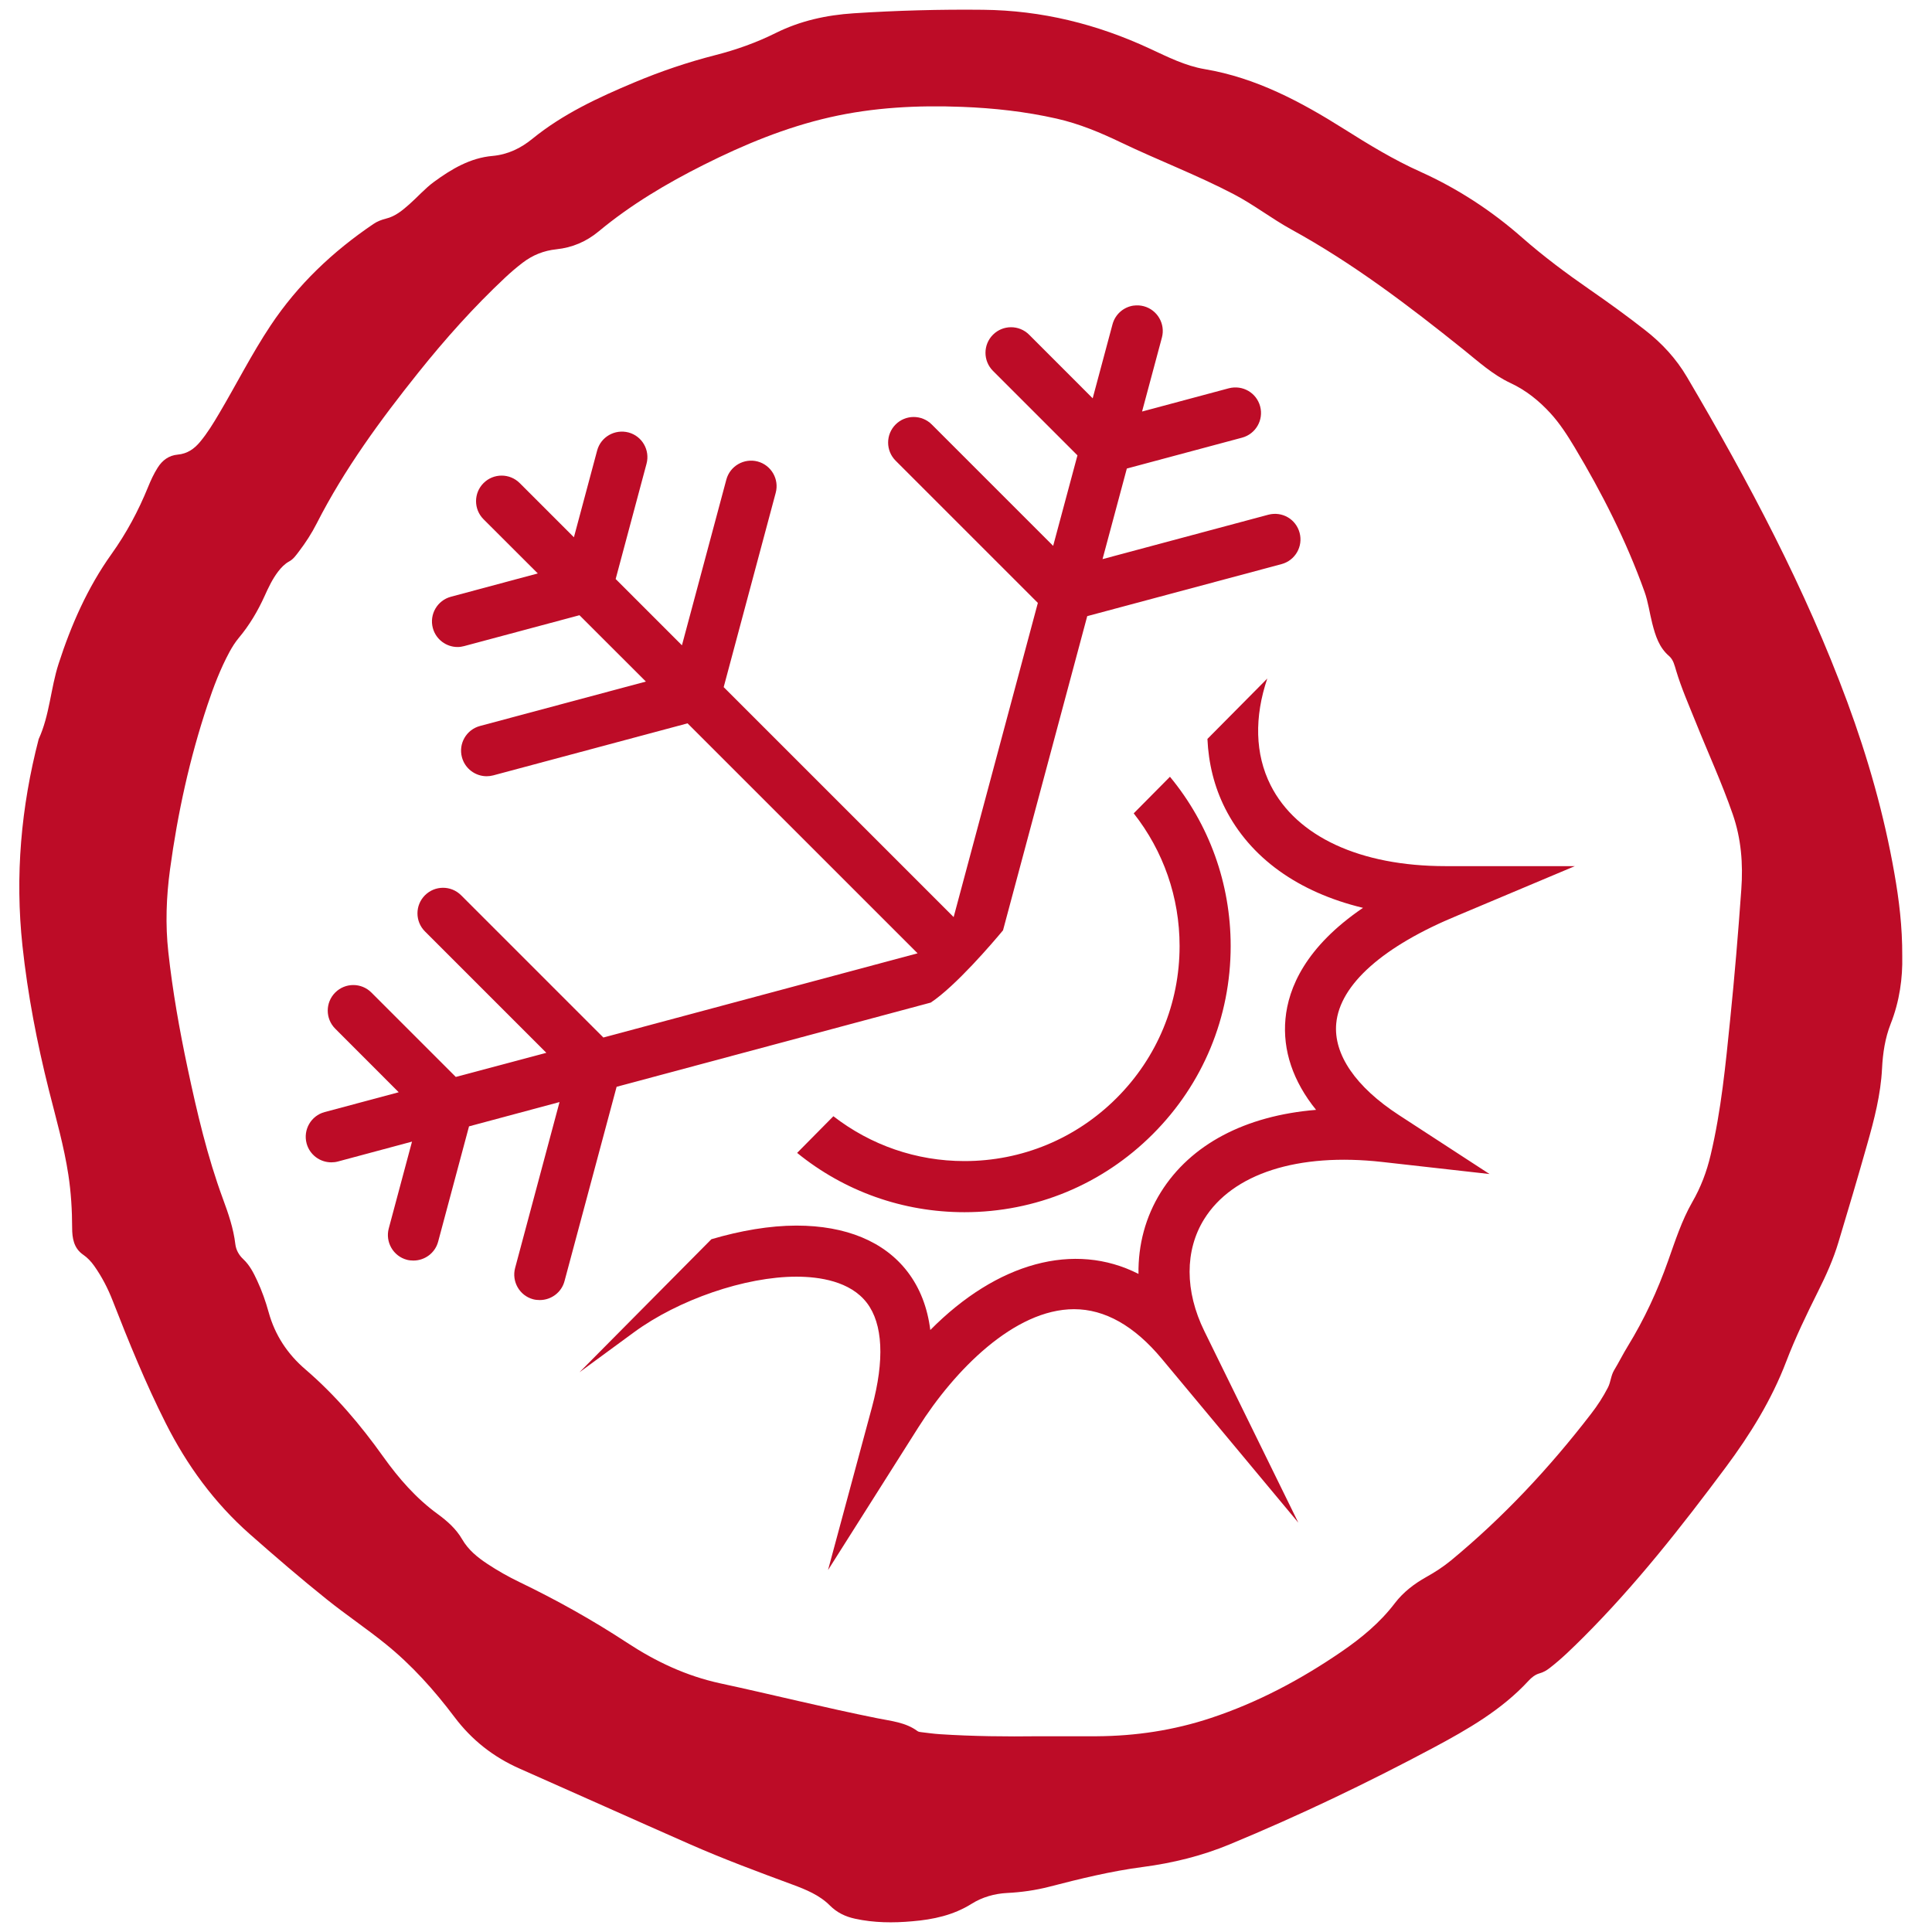
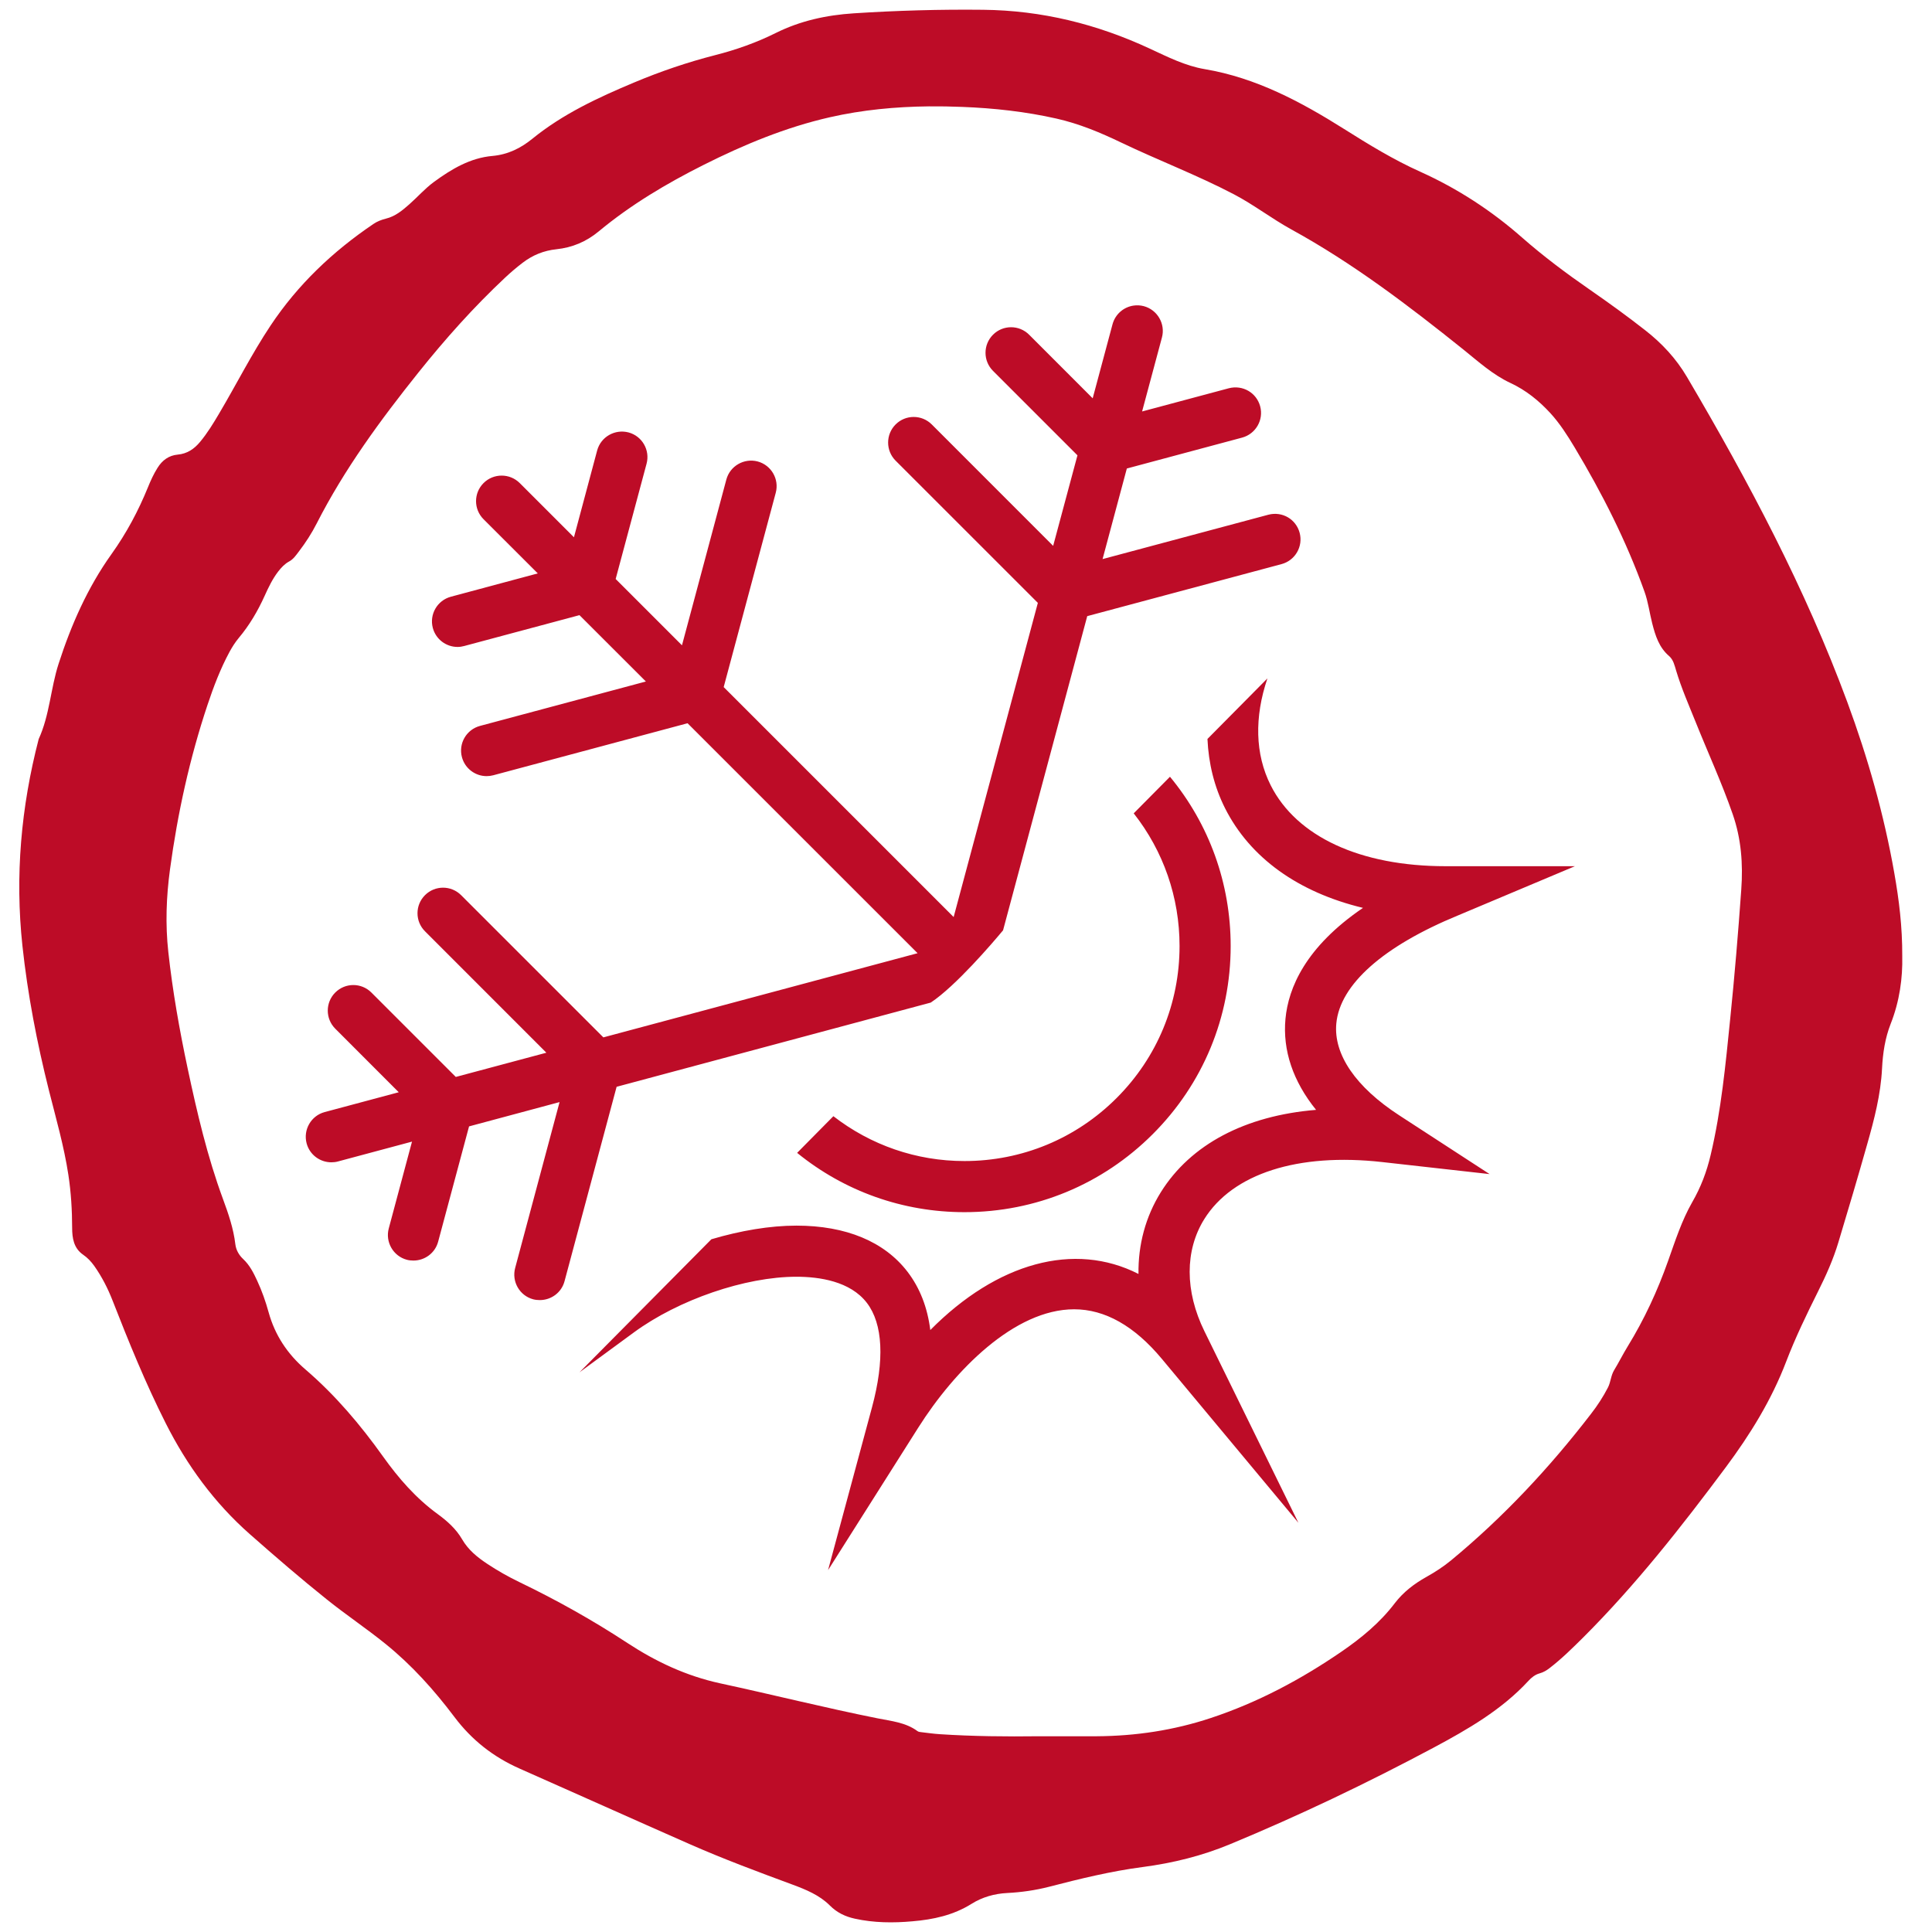
<svg xmlns="http://www.w3.org/2000/svg" xmlns:xlink="http://www.w3.org/1999/xlink" version="1.1" id="Layer_1" x="0px" y="0px" width="56.693" height="56.693" viewBox="0 0 56.693 56.693" enable-background="new 0 0 56.693 56.693" xml:space="preserve">
  <defs id="defs301">
    <defs id="defs5">
      <rect height="20.27" width="42.519" transform="matrix(0.7071,-0.7071,0.7071,0.7071,-14.9999,36.2129)" y="26.078" x="14.953" id="SVGID_1_" />
    </defs>
    <clipPath id="SVGID_2_">
      <use height="100%" width="100%" y="0" x="0" style="overflow:visible" id="use7" overflow="visible" xlink:href="#SVGID_1_" />
    </clipPath>
    <defs id="defs25">
      <rect height="20.227" width="42.519" transform="matrix(0.7071,-0.7071,0.7071,0.7071,-8.477,20.4653)" y="10.352" x="-0.794" id="SVGID_3_" />
    </defs>
    <clipPath id="SVGID_4_">
      <use height="100%" width="100%" y="0" x="0" style="overflow:visible" id="use27" overflow="visible" xlink:href="#SVGID_3_" />
    </clipPath>
  </defs>
-   <g display="none" id="g2" style="display:none">
- </g>
-   <path style="fill:#bd0c27" d="M 33.266,8.967 C 32.975,9.008 32.727,9.217 32.646,9.516 L 32.064,11.688 30.199,9.822 c -0.293,-0.293 -0.768,-0.293 -1.061,0 -0.293,0.293 -0.293,0.768 0,1.061 l 2.479,2.479 -0.713,2.656 -3.562,-3.562 c -0.293,-0.293 -0.768,-0.293 -1.061,0 -0.293,0.293 -0.293,0.769 0,1.062 l 4.174,4.174 -2.471,9.219 -6.748,-6.748 1.527,-5.703 c 0.107,-0.399 -0.131,-0.811 -0.531,-0.918 -0.398,-0.104 -0.81,0.131 -0.918,0.531 l -1.303,4.863 -1.945,-1.945 0.906,-3.383 c 0.107,-0.4 -0.129,-0.811 -0.529,-0.918 -0.401,-0.104 -0.812,0.129 -0.92,0.529 l -0.682,2.547 -1.59,-1.59 c -0.293,-0.293 -0.769,-0.293 -1.062,0 -0.293,0.293 -0.293,0.768 0,1.061 l 1.592,1.59 -2.549,0.684 c -0.4,0.107 -0.638,0.518 -0.531,0.918 0.09,0.335 0.394,0.557 0.725,0.557 0.065,0 0.13,-0.009 0.195,-0.027 l 3.383,-0.906 1.949,1.947 -4.867,1.303 c -0.401,0.107 -0.638,0.518 -0.531,0.918 0.09,0.335 0.394,0.557 0.725,0.557 0.064,0 0.128,-0.008 0.193,-0.025 l 5.703,-1.527 6.75,6.748 -9.221,2.471 -4.174,-4.174 c -0.293,-0.293 -0.768,-0.293 -1.061,0 -0.293,0.293 -0.293,0.768 0,1.061 l 3.562,3.562 L 13.375,31.602 10.898,29.125 c -0.293,-0.293 -0.768,-0.293 -1.061,0 -0.293,0.293 -0.293,0.768 0,1.061 l 1.863,1.865 -2.174,0.582 c -0.4,0.107 -0.636,0.52 -0.529,0.92 0.09,0.335 0.394,0.555 0.725,0.555 0.065,0 0.13,-0.007 0.195,-0.025 L 12.09,33.5 11.408,36.047 c -0.107,0.4 0.131,0.813 0.531,0.92 0.065,0.017 0.129,0.023 0.193,0.023 0.331,0 0.636,-0.22 0.725,-0.555 l 0.906,-3.383 2.656,-0.713 -1.303,4.867 c -0.107,0.4 0.129,0.813 0.529,0.92 0.066,0.017 0.131,0.023 0.195,0.023 0.331,0 0.636,-0.22 0.725,-0.555 L 18.094,31.891 27.312,29.42 c 0.729,-0.483 1.812,-1.748 2.121,-2.121 l 2.471,-9.219 5.703,-1.527 c 0.399,-0.107 0.636,-0.518 0.529,-0.918 -0.107,-0.4 -0.509,-0.637 -0.918,-0.531 l -4.865,1.303 0.713,-2.658 3.381,-0.906 c 0.4,-0.107 0.638,-0.518 0.531,-0.918 -0.107,-0.399 -0.511,-0.636 -0.92,-0.531 l -2.545,0.682 0.582,-2.17 c 0.108,-0.4 -0.132,-0.813 -0.531,-0.92 -0.102,-0.027 -0.202,-0.031 -0.299,-0.018 z" id="path30" />
-   <path d="m 55.82,28.06 c 0.014,0.629 -0.076,1.319 -0.341,1.987 -0.163,0.416 -0.229,0.856 -0.252,1.307 -0.038,0.764 -0.229,1.499 -0.437,2.229 -0.271,0.959 -0.554,1.914 -0.842,2.868 -0.149,0.499 -0.364,0.977 -0.598,1.443 -0.336,0.675 -0.665,1.354 -0.935,2.06 -0.43,1.127 -1.058,2.14 -1.774,3.102 -1.298,1.742 -2.639,3.45 -4.18,4.99 -0.317,0.314 -0.635,0.63 -0.99,0.903 -0.089,0.069 -0.182,0.123 -0.293,0.154 -0.13,0.035 -0.237,0.123 -0.326,0.22 -0.788,0.854 -1.782,1.423 -2.791,1.963 -1.945,1.037 -3.933,1.989 -5.971,2.833 -0.82,0.341 -1.677,0.551 -2.56,0.667 -0.928,0.121 -1.837,0.345 -2.742,0.579 -0.404,0.104 -0.817,0.162 -1.236,0.183 -0.37,0.019 -0.729,0.122 -1.04,0.317 -0.535,0.335 -1.125,0.462 -1.737,0.513 -0.564,0.051 -1.129,0.047 -1.686,-0.075 -0.283,-0.062 -0.525,-0.176 -0.739,-0.39 -0.301,-0.302 -0.702,-0.466 -1.097,-0.612 -1.015,-0.375 -2.029,-0.752 -3.019,-1.188 -1.665,-0.733 -3.322,-1.479 -4.985,-2.214 -0.771,-0.34 -1.407,-0.841 -1.913,-1.514 -0.593,-0.788 -1.251,-1.522 -2.021,-2.144 -0.561,-0.454 -1.162,-0.856 -1.725,-1.308 -0.77,-0.616 -1.515,-1.259 -2.254,-1.91 -1.047,-0.923 -1.849,-2.023 -2.474,-3.263 -0.589,-1.168 -1.081,-2.377 -1.556,-3.593 -0.14,-0.36 -0.317,-0.702 -0.54,-1.018 -0.092,-0.129 -0.197,-0.243 -0.329,-0.333 -0.275,-0.192 -0.319,-0.487 -0.32,-0.784 -10e-4,-0.522 -0.032,-1.04 -0.111,-1.559 -0.128,-0.841 -0.364,-1.659 -0.571,-2.482 -0.35,-1.396 -0.622,-2.805 -0.776,-4.237 -0.22,-2.052 -0.042,-4.071 0.476,-6.066 0.323,-0.704 0.35,-1.485 0.584,-2.209 0.369,-1.142 0.852,-2.239 1.551,-3.218 0.441,-0.617 0.79,-1.27 1.073,-1.965 0.08,-0.197 0.168,-0.39 0.283,-0.571 0.137,-0.219 0.329,-0.361 0.59,-0.385 0.279,-0.025 0.483,-0.167 0.655,-0.374 0.215,-0.258 0.389,-0.544 0.559,-0.832 0.509,-0.859 0.957,-1.751 1.511,-2.583 0.799,-1.2 1.824,-2.171 3.015,-2.977 0.113,-0.078 0.238,-0.125 0.375,-0.16 0.269,-0.065 0.478,-0.241 0.681,-0.42 0.243,-0.214 0.457,-0.462 0.72,-0.655 0.518,-0.38 1.068,-0.706 1.719,-0.763 0.458,-0.041 0.836,-0.23 1.171,-0.503 0.898,-0.73 1.932,-1.21 2.988,-1.653 0.774,-0.325 1.566,-0.594 2.38,-0.802 0.612,-0.156 1.208,-0.368 1.772,-0.649 0.724,-0.36 1.49,-0.527 2.289,-0.579 1.265,-0.082 2.531,-0.117 3.8,-0.103 1.719,0.018 3.341,0.42 4.891,1.141 0.521,0.242 1.04,0.505 1.61,0.601 1.507,0.254 2.818,0.956 4.085,1.754 0.727,0.459 1.457,0.904 2.243,1.257 1.093,0.493 2.086,1.141 2.982,1.929 0.632,0.555 1.303,1.055 1.992,1.532 0.552,0.382 1.095,0.775 1.622,1.188 0.495,0.386 0.909,0.834 1.228,1.376 1.804,3.063 3.469,6.194 4.704,9.535 0.604,1.635 1.08,3.308 1.381,5.026 0.137,0.778 0.235,1.562 0.231,2.434 z m -25.33,22.889 c 0.566,0 1.13,0.002 1.695,0 1.143,-0.007 2.26,-0.175 3.345,-0.535 1.378,-0.456 2.642,-1.13 3.832,-1.945 0.588,-0.403 1.135,-0.854 1.571,-1.428 0.245,-0.32 0.566,-0.567 0.921,-0.765 0.255,-0.142 0.496,-0.299 0.721,-0.483 1.542,-1.273 2.898,-2.725 4.115,-4.307 0.187,-0.241 0.352,-0.496 0.492,-0.767 0.085,-0.163 0.087,-0.353 0.184,-0.513 0.139,-0.229 0.258,-0.471 0.398,-0.699 0.487,-0.793 0.875,-1.632 1.185,-2.508 0.208,-0.585 0.399,-1.182 0.709,-1.724 0.252,-0.436 0.425,-0.896 0.539,-1.381 0.312,-1.313 0.439,-2.653 0.575,-3.992 0.129,-1.265 0.235,-2.531 0.325,-3.799 0.055,-0.754 -0.002,-1.494 -0.253,-2.215 -0.319,-0.919 -0.726,-1.803 -1.087,-2.704 -0.2,-0.497 -0.417,-0.989 -0.571,-1.502 -0.048,-0.158 -0.082,-0.321 -0.207,-0.43 -0.296,-0.253 -0.403,-0.601 -0.494,-0.955 -0.08,-0.312 -0.12,-0.636 -0.231,-0.942 -0.532,-1.482 -1.24,-2.88 -2.048,-4.229 -0.212,-0.353 -0.434,-0.699 -0.712,-1.003 -0.336,-0.365 -0.714,-0.671 -1.172,-0.884 -0.521,-0.244 -0.94,-0.629 -1.385,-0.986 -1.602,-1.285 -3.233,-2.526 -5.041,-3.518 -0.58,-0.319 -1.102,-0.727 -1.688,-1.034 -1.076,-0.563 -2.216,-0.995 -3.31,-1.519 -0.61,-0.293 -1.23,-0.552 -1.895,-0.702 -0.912,-0.206 -1.836,-0.308 -2.768,-0.344 -1.307,-0.051 -2.606,0.015 -3.884,0.306 -1.296,0.295 -2.516,0.8 -3.698,1.393 -1.093,0.549 -2.141,1.171 -3.083,1.953 -0.365,0.303 -0.777,0.478 -1.242,0.527 -0.372,0.039 -0.698,0.17 -0.992,0.395 -0.178,0.136 -0.348,0.281 -0.511,0.434 -0.921,0.863 -1.759,1.801 -2.546,2.785 -1.116,1.396 -2.171,2.833 -2.986,4.432 -0.147,0.289 -0.323,0.562 -0.521,0.821 -0.083,0.109 -0.162,0.226 -0.285,0.292 -0.134,0.073 -0.232,0.178 -0.323,0.295 -0.168,0.219 -0.285,0.466 -0.397,0.715 -0.201,0.445 -0.448,0.863 -0.763,1.238 -0.104,0.125 -0.19,0.263 -0.268,0.405 -0.268,0.497 -0.468,1.021 -0.646,1.555 -0.526,1.574 -0.878,3.188 -1.101,4.831 -0.109,0.806 -0.139,1.613 -0.05,2.423 0.126,1.148 0.327,2.283 0.567,3.413 0.276,1.296 0.577,2.586 1.037,3.834 0.159,0.431 0.309,0.866 0.363,1.328 0.021,0.171 0.107,0.321 0.231,0.437 0.191,0.179 0.304,0.403 0.411,0.634 0.139,0.299 0.248,0.608 0.336,0.927 0.185,0.669 0.552,1.224 1.077,1.674 0.877,0.753 1.616,1.625 2.284,2.562 0.452,0.633 0.961,1.219 1.598,1.683 0.279,0.203 0.543,0.438 0.717,0.739 0.184,0.317 0.449,0.53 0.743,0.725 0.301,0.199 0.616,0.377 0.94,0.533 1.096,0.528 2.153,1.12 3.17,1.787 0.837,0.549 1.727,0.968 2.721,1.184 1.54,0.332 3.068,0.716 4.612,1.025 0.407,0.083 0.828,0.118 1.178,0.377 0.03,0.023 0.077,0.027 0.117,0.032 0.181,0.022 0.363,0.047 0.545,0.059 0.971,0.063 1.936,0.072 2.904,0.06 z" id="path296" style="clip-rule:evenodd;display:inline;fill:#bd0c27;fill-rule:evenodd;stroke-width:1" />
-   <path style="display:inline;fill:#bd0c27" d="m 37.191,19.908 -1.76,1.775 c 0.032,0.714 0.198,1.4 0.518,2.035 0.733,1.452 2.144,2.464 4.047,2.922 -1.689,1.149 -2.19,2.351 -2.275,3.256 -0.087,0.927 0.224,1.839 0.898,2.672 -2.081,0.171 -3.68,1.014 -4.555,2.416 -0.449,0.72 -0.668,1.541 -0.656,2.398 -1.881,-0.959 -4.151,-0.333 -6.109,1.646 -0.084,-0.665 -0.306,-1.236 -0.668,-1.709 -0.68,-0.887 -1.808,-1.355 -3.26,-1.355 -0.779,0 -1.642,0.148 -2.496,0.4 l -3.871,3.904 1.592,-1.168 c 1.312,-0.964 3.273,-1.637 4.773,-1.637 0.674,0 1.581,0.132 2.068,0.768 0.472,0.617 0.524,1.676 0.15,3.064 l -1.289,4.777 2.648,-4.184 c 1.061,-1.678 2.819,-3.471 4.572,-3.471 0.903,0 1.768,0.488 2.572,1.453 l 4.008,4.811 -2.758,-5.621 c -0.575,-1.172 -0.576,-2.369 -0.004,-3.287 0.831,-1.334 2.747,-1.954 5.225,-1.676 l 3.148,0.354 -2.654,-1.727 c -1.274,-0.828 -1.929,-1.785 -1.844,-2.693 0.107,-1.142 1.376,-2.268 3.574,-3.172 l 3.428,-1.443 h -3.797 c -2.498,0 -4.37,-0.865 -5.131,-2.375 -0.459,-0.912 -0.481,-1.998 -0.096,-3.135 z m -2.859,2.885 -1.064,1.074 c 0.871,1.107 1.346,2.462 1.346,3.893 0,1.686 -0.656,3.27 -1.848,4.461 -1.193,1.193 -2.779,1.85 -4.465,1.85 -1.412,0 -2.748,-0.467 -3.846,-1.316 l -1.064,1.076 c 1.385,1.126 3.101,1.74 4.91,1.74 2.087,0 4.049,-0.813 5.525,-2.289 1.476,-1.475 2.287,-3.435 2.287,-5.521 0,-1.833 -0.628,-3.571 -1.781,-4.967 z" id="path4806" />
+   <path style="fill:#bd0c27" d="M 28.85 0.287 C 27.581 0.273 26.316 0.309 25.051 0.391 C 24.252 0.443 23.486 0.609 22.762 0.969 C 22.198 1.25 21.602 1.461 20.99 1.617 C 20.176 1.825 19.383 2.095 18.609 2.42 C 17.553 2.863 16.519 3.342 15.621 4.072 C 15.286 4.345 14.909 4.535 14.451 4.576 C 13.8 4.633 13.25 4.96 12.732 5.34 C 12.469 5.533 12.255 5.78 12.012 5.994 C 11.809 6.173 11.599 6.349 11.33 6.414 C 11.193 6.449 11.068 6.496 10.955 6.574 C 9.764 7.38 8.74 8.351 7.941 9.551 C 7.387 10.383 6.939 11.276 6.43 12.135 C 6.26 12.423 6.086 12.709 5.871 12.967 C 5.699 13.174 5.494 13.315 5.215 13.34 C 4.954 13.364 4.762 13.506 4.625 13.725 C 4.51 13.906 4.422 14.1 4.342 14.297 C 4.059 14.992 3.711 15.645 3.27 16.262 C 2.571 17.241 2.088 18.337 1.719 19.479 C 1.485 20.203 1.458 20.983 1.135 21.688 C 0.617 23.683 0.438 25.702 0.658 27.754 C 0.812 29.186 1.084 30.594 1.434 31.99 C 1.641 32.813 1.878 33.632 2.006 34.473 C 2.085 34.992 2.116 35.509 2.117 36.031 C 2.118 36.328 2.161 36.624 2.436 36.816 C 2.568 36.906 2.674 37.019 2.766 37.148 C 2.989 37.464 3.165 37.808 3.305 38.168 C 3.78 39.384 4.272 40.592 4.861 41.76 C 5.486 43 6.289 44.1 7.336 45.023 C 8.075 45.674 8.82 46.318 9.59 46.934 C 10.153 47.386 10.753 47.786 11.314 48.24 C 12.084 48.862 12.743 49.597 13.336 50.385 C 13.842 51.058 14.477 51.558 15.248 51.898 C 16.911 52.633 18.569 53.38 20.234 54.113 C 21.224 54.549 22.237 54.926 23.252 55.301 C 23.647 55.447 24.049 55.612 24.35 55.914 C 24.564 56.128 24.805 56.241 25.088 56.303 C 25.645 56.425 26.211 56.43 26.775 56.379 C 27.387 56.328 27.977 56.2 28.512 55.865 C 28.823 55.67 29.181 55.568 29.551 55.549 C 29.97 55.528 30.383 55.469 30.787 55.365 C 31.692 55.131 32.601 54.908 33.529 54.787 C 34.412 54.671 35.27 54.46 36.09 54.119 C 38.128 53.275 40.116 52.324 42.061 51.287 C 43.07 50.747 44.064 50.176 44.852 49.322 C 44.941 49.225 45.048 49.139 45.178 49.104 C 45.289 49.073 45.382 49.018 45.471 48.949 C 45.826 48.676 46.144 48.361 46.461 48.047 C 48.002 46.507 49.343 44.799 50.641 43.057 C 51.357 42.095 51.984 41.082 52.414 39.955 C 52.684 39.249 53.014 38.57 53.35 37.895 C 53.584 37.429 53.798 36.95 53.947 36.451 C 54.235 35.497 54.518 34.543 54.789 33.584 C 54.997 32.854 55.189 32.118 55.227 31.354 C 55.25 30.903 55.316 30.463 55.479 30.047 C 55.744 29.379 55.834 28.69 55.82 28.061 C 55.824 27.189 55.725 26.405 55.588 25.627 C 55.287 23.909 54.811 22.235 54.207 20.6 C 52.972 17.259 51.308 14.127 49.504 11.064 C 49.185 10.522 48.77 10.075 48.275 9.689 C 47.748 9.276 47.206 8.884 46.654 8.502 C 45.965 8.025 45.294 7.524 44.662 6.969 C 43.766 6.181 42.773 5.534 41.68 5.041 C 40.894 4.688 40.165 4.242 39.438 3.783 C 38.17 2.985 36.859 2.283 35.352 2.029 C 34.782 1.933 34.263 1.67 33.742 1.428 C 32.192 0.707 30.569 0.305 28.85 0.287 z M 27.256 3.121 C 27.581 3.118 27.908 3.124 28.234 3.137 C 29.166 3.173 30.09 3.274 31.002 3.48 C 31.667 3.63 32.288 3.889 32.898 4.182 C 33.992 4.706 35.131 5.138 36.207 5.701 C 36.793 6.008 37.316 6.415 37.896 6.734 C 39.704 7.726 41.335 8.969 42.938 10.254 C 43.383 10.611 43.801 10.994 44.322 11.238 C 44.78 11.451 45.158 11.758 45.494 12.123 C 45.772 12.427 45.993 12.774 46.205 13.127 C 47.013 14.476 47.722 15.873 48.254 17.355 C 48.365 17.661 48.404 17.985 48.484 18.297 C 48.575 18.651 48.683 18.999 48.979 19.252 C 49.104 19.361 49.138 19.524 49.186 19.682 C 49.34 20.195 49.556 20.687 49.756 21.184 C 50.117 22.085 50.525 22.97 50.844 23.889 C 51.095 24.61 51.151 25.35 51.096 26.104 C 51.006 27.372 50.9 28.637 50.771 29.902 C 50.635 31.241 50.509 32.582 50.197 33.895 C 50.083 34.38 49.91 34.839 49.658 35.275 C 49.348 35.817 49.157 36.415 48.949 37 C 48.639 37.876 48.251 38.715 47.764 39.508 C 47.624 39.736 47.504 39.978 47.365 40.207 C 47.268 40.367 47.267 40.556 47.182 40.719 C 47.042 40.99 46.876 41.245 46.689 41.486 C 45.472 43.068 44.116 44.52 42.574 45.793 C 42.349 45.977 42.109 46.133 41.854 46.275 C 41.499 46.473 41.177 46.721 40.932 47.041 C 40.496 47.615 39.949 48.066 39.361 48.469 C 38.171 49.284 36.907 49.958 35.529 50.414 C 34.444 50.774 33.327 50.942 32.184 50.949 C 31.619 50.951 31.056 50.949 30.49 50.949 C 29.522 50.961 28.557 50.952 27.586 50.889 C 27.404 50.877 27.222 50.852 27.041 50.83 C 27.001 50.825 26.954 50.822 26.924 50.799 C 26.574 50.54 26.153 50.505 25.746 50.422 C 24.202 50.113 22.673 49.728 21.133 49.396 C 20.139 49.18 19.249 48.762 18.412 48.213 C 17.395 47.546 16.338 46.954 15.242 46.426 C 14.918 46.27 14.604 46.092 14.303 45.893 C 14.009 45.698 13.743 45.485 13.559 45.168 C 13.385 44.867 13.121 44.631 12.842 44.428 C 12.205 43.964 11.696 43.379 11.244 42.746 C 10.576 41.809 9.838 40.937 8.961 40.184 C 8.436 39.734 8.068 39.179 7.883 38.51 C 7.795 38.191 7.686 37.881 7.547 37.582 C 7.44 37.351 7.328 37.126 7.137 36.947 C 7.013 36.831 6.927 36.683 6.906 36.512 C 6.852 36.05 6.702 35.615 6.543 35.184 C 6.083 33.936 5.782 32.646 5.506 31.35 C 5.266 30.22 5.065 29.084 4.939 27.936 C 4.85 27.126 4.879 26.32 4.988 25.514 C 5.211 23.871 5.564 22.256 6.09 20.682 C 6.268 20.148 6.468 19.624 6.736 19.127 C 6.814 18.985 6.9 18.848 7.004 18.723 C 7.319 18.348 7.565 17.929 7.766 17.484 C 7.878 17.235 7.996 16.989 8.164 16.77 C 8.255 16.653 8.352 16.548 8.486 16.475 C 8.609 16.409 8.688 16.291 8.771 16.182 C 8.969 15.923 9.146 15.65 9.293 15.361 C 10.108 13.762 11.163 12.326 12.279 10.93 C 13.066 9.946 13.903 9.008 14.824 8.145 C 14.987 7.992 15.158 7.847 15.336 7.711 C 15.63 7.486 15.956 7.353 16.328 7.314 C 16.793 7.265 17.205 7.092 17.57 6.789 C 18.512 6.007 19.559 5.385 20.652 4.836 C 21.834 4.243 23.054 3.736 24.35 3.441 C 25.308 3.223 26.279 3.132 27.256 3.121 z M 33.266 8.967 C 32.975 9.008 32.727 9.217 32.646 9.516 L 32.064 11.688 L 30.199 9.822 C 29.906 9.529 29.432 9.529 29.139 9.822 C 28.846 10.115 28.846 10.59 29.139 10.883 L 31.617 13.361 L 30.904 16.018 L 27.342 12.455 C 27.049 12.162 26.574 12.162 26.281 12.455 C 25.988 12.748 25.988 13.225 26.281 13.518 L 30.455 17.691 L 27.984 26.91 L 21.236 20.162 L 22.764 14.459 C 22.871 14.06 22.632 13.648 22.232 13.541 C 21.834 13.437 21.422 13.672 21.314 14.072 L 20.012 18.936 L 18.066 16.99 L 18.973 13.607 C 19.08 13.207 18.843 12.796 18.443 12.689 C 18.042 12.585 17.631 12.819 17.523 13.219 L 16.842 15.766 L 15.252 14.176 C 14.959 13.883 14.482 13.883 14.189 14.176 C 13.896 14.469 13.896 14.943 14.189 15.236 L 15.781 16.826 L 13.232 17.51 C 12.832 17.617 12.594 18.028 12.701 18.428 C 12.791 18.763 13.095 18.984 13.426 18.984 C 13.491 18.984 13.556 18.975 13.621 18.957 L 17.004 18.051 L 18.953 19.998 L 14.086 21.301 C 13.685 21.408 13.448 21.819 13.555 22.219 C 13.645 22.554 13.948 22.775 14.279 22.775 C 14.343 22.775 14.408 22.767 14.473 22.75 L 20.176 21.223 L 26.926 27.971 L 17.705 30.441 L 13.531 26.268 C 13.238 25.975 12.764 25.975 12.471 26.268 C 12.178 26.561 12.178 27.035 12.471 27.328 L 16.033 30.891 L 13.375 31.602 L 10.898 29.125 C 10.605 28.832 10.131 28.832 9.838 29.125 C 9.545 29.418 9.545 29.893 9.838 30.186 L 11.701 32.051 L 9.527 32.633 C 9.127 32.74 8.891 33.153 8.998 33.553 C 9.088 33.888 9.392 34.107 9.723 34.107 C 9.788 34.107 9.853 34.1 9.918 34.082 L 12.09 33.5 L 11.408 36.047 C 11.301 36.447 11.539 36.86 11.939 36.967 C 12.004 36.984 12.069 36.99 12.133 36.99 C 12.464 36.99 12.768 36.771 12.857 36.436 L 13.764 33.053 L 16.42 32.34 L 15.117 37.207 C 15.01 37.607 15.246 38.02 15.646 38.127 C 15.712 38.144 15.778 38.15 15.842 38.15 C 16.173 38.15 16.477 37.931 16.566 37.596 L 18.094 31.891 L 27.312 29.42 C 28.042 28.937 29.125 27.672 29.434 27.299 L 31.904 18.08 L 37.607 16.553 C 38.006 16.446 38.244 16.035 38.137 15.635 C 38.03 15.235 37.628 14.998 37.219 15.104 L 32.354 16.406 L 33.066 13.748 L 36.447 12.842 C 36.847 12.735 37.086 12.324 36.979 11.924 C 36.872 11.525 36.468 11.288 36.059 11.393 L 33.514 12.074 L 34.096 9.904 C 34.204 9.504 33.963 9.091 33.564 8.984 C 33.463 8.958 33.362 8.953 33.266 8.967 z M 37.191 19.908 L 35.432 21.684 C 35.464 22.397 35.629 23.084 35.949 23.719 C 36.682 25.171 38.093 26.183 39.996 26.641 C 38.307 27.79 37.806 28.991 37.721 29.896 C 37.634 30.823 37.945 31.735 38.619 32.568 C 36.538 32.739 34.939 33.582 34.064 34.984 C 33.615 35.704 33.396 36.526 33.408 37.383 C 31.527 36.424 29.257 37.05 27.299 39.029 C 27.215 38.364 26.993 37.793 26.631 37.32 C 25.951 36.433 24.823 35.965 23.371 35.965 C 22.592 35.965 21.73 36.112 20.875 36.365 L 17.004 40.27 L 18.596 39.102 C 19.908 38.138 21.869 37.465 23.369 37.465 C 24.043 37.465 24.951 37.596 25.438 38.232 C 25.91 38.849 25.962 39.909 25.588 41.297 L 24.299 46.074 L 26.947 41.891 C 28.008 40.213 29.767 38.42 31.52 38.42 C 32.423 38.42 33.288 38.908 34.092 39.873 L 38.1 44.684 L 35.342 39.062 C 34.767 37.891 34.766 36.693 35.338 35.775 C 36.169 34.441 38.084 33.822 40.562 34.1 L 43.711 34.453 L 41.057 32.727 C 39.783 31.899 39.128 30.941 39.213 30.033 C 39.32 28.891 40.589 27.765 42.787 26.861 L 46.215 25.418 L 42.418 25.418 C 39.92 25.418 38.048 24.553 37.287 23.043 C 36.828 22.131 36.806 21.044 37.191 19.908 z M 34.332 22.793 L 33.268 23.867 C 34.139 24.974 34.613 26.329 34.613 27.76 C 34.613 29.446 33.958 31.03 32.766 32.221 C 31.573 33.414 29.987 34.07 28.301 34.07 C 26.889 34.07 25.553 33.604 24.455 32.754 L 23.391 33.83 C 24.776 34.956 26.491 35.57 28.301 35.57 C 30.388 35.57 32.35 34.757 33.826 33.281 C 35.302 31.806 36.113 29.846 36.113 27.76 C 36.113 25.927 35.486 24.189 34.332 22.793 z " id="path30" />
</svg>
